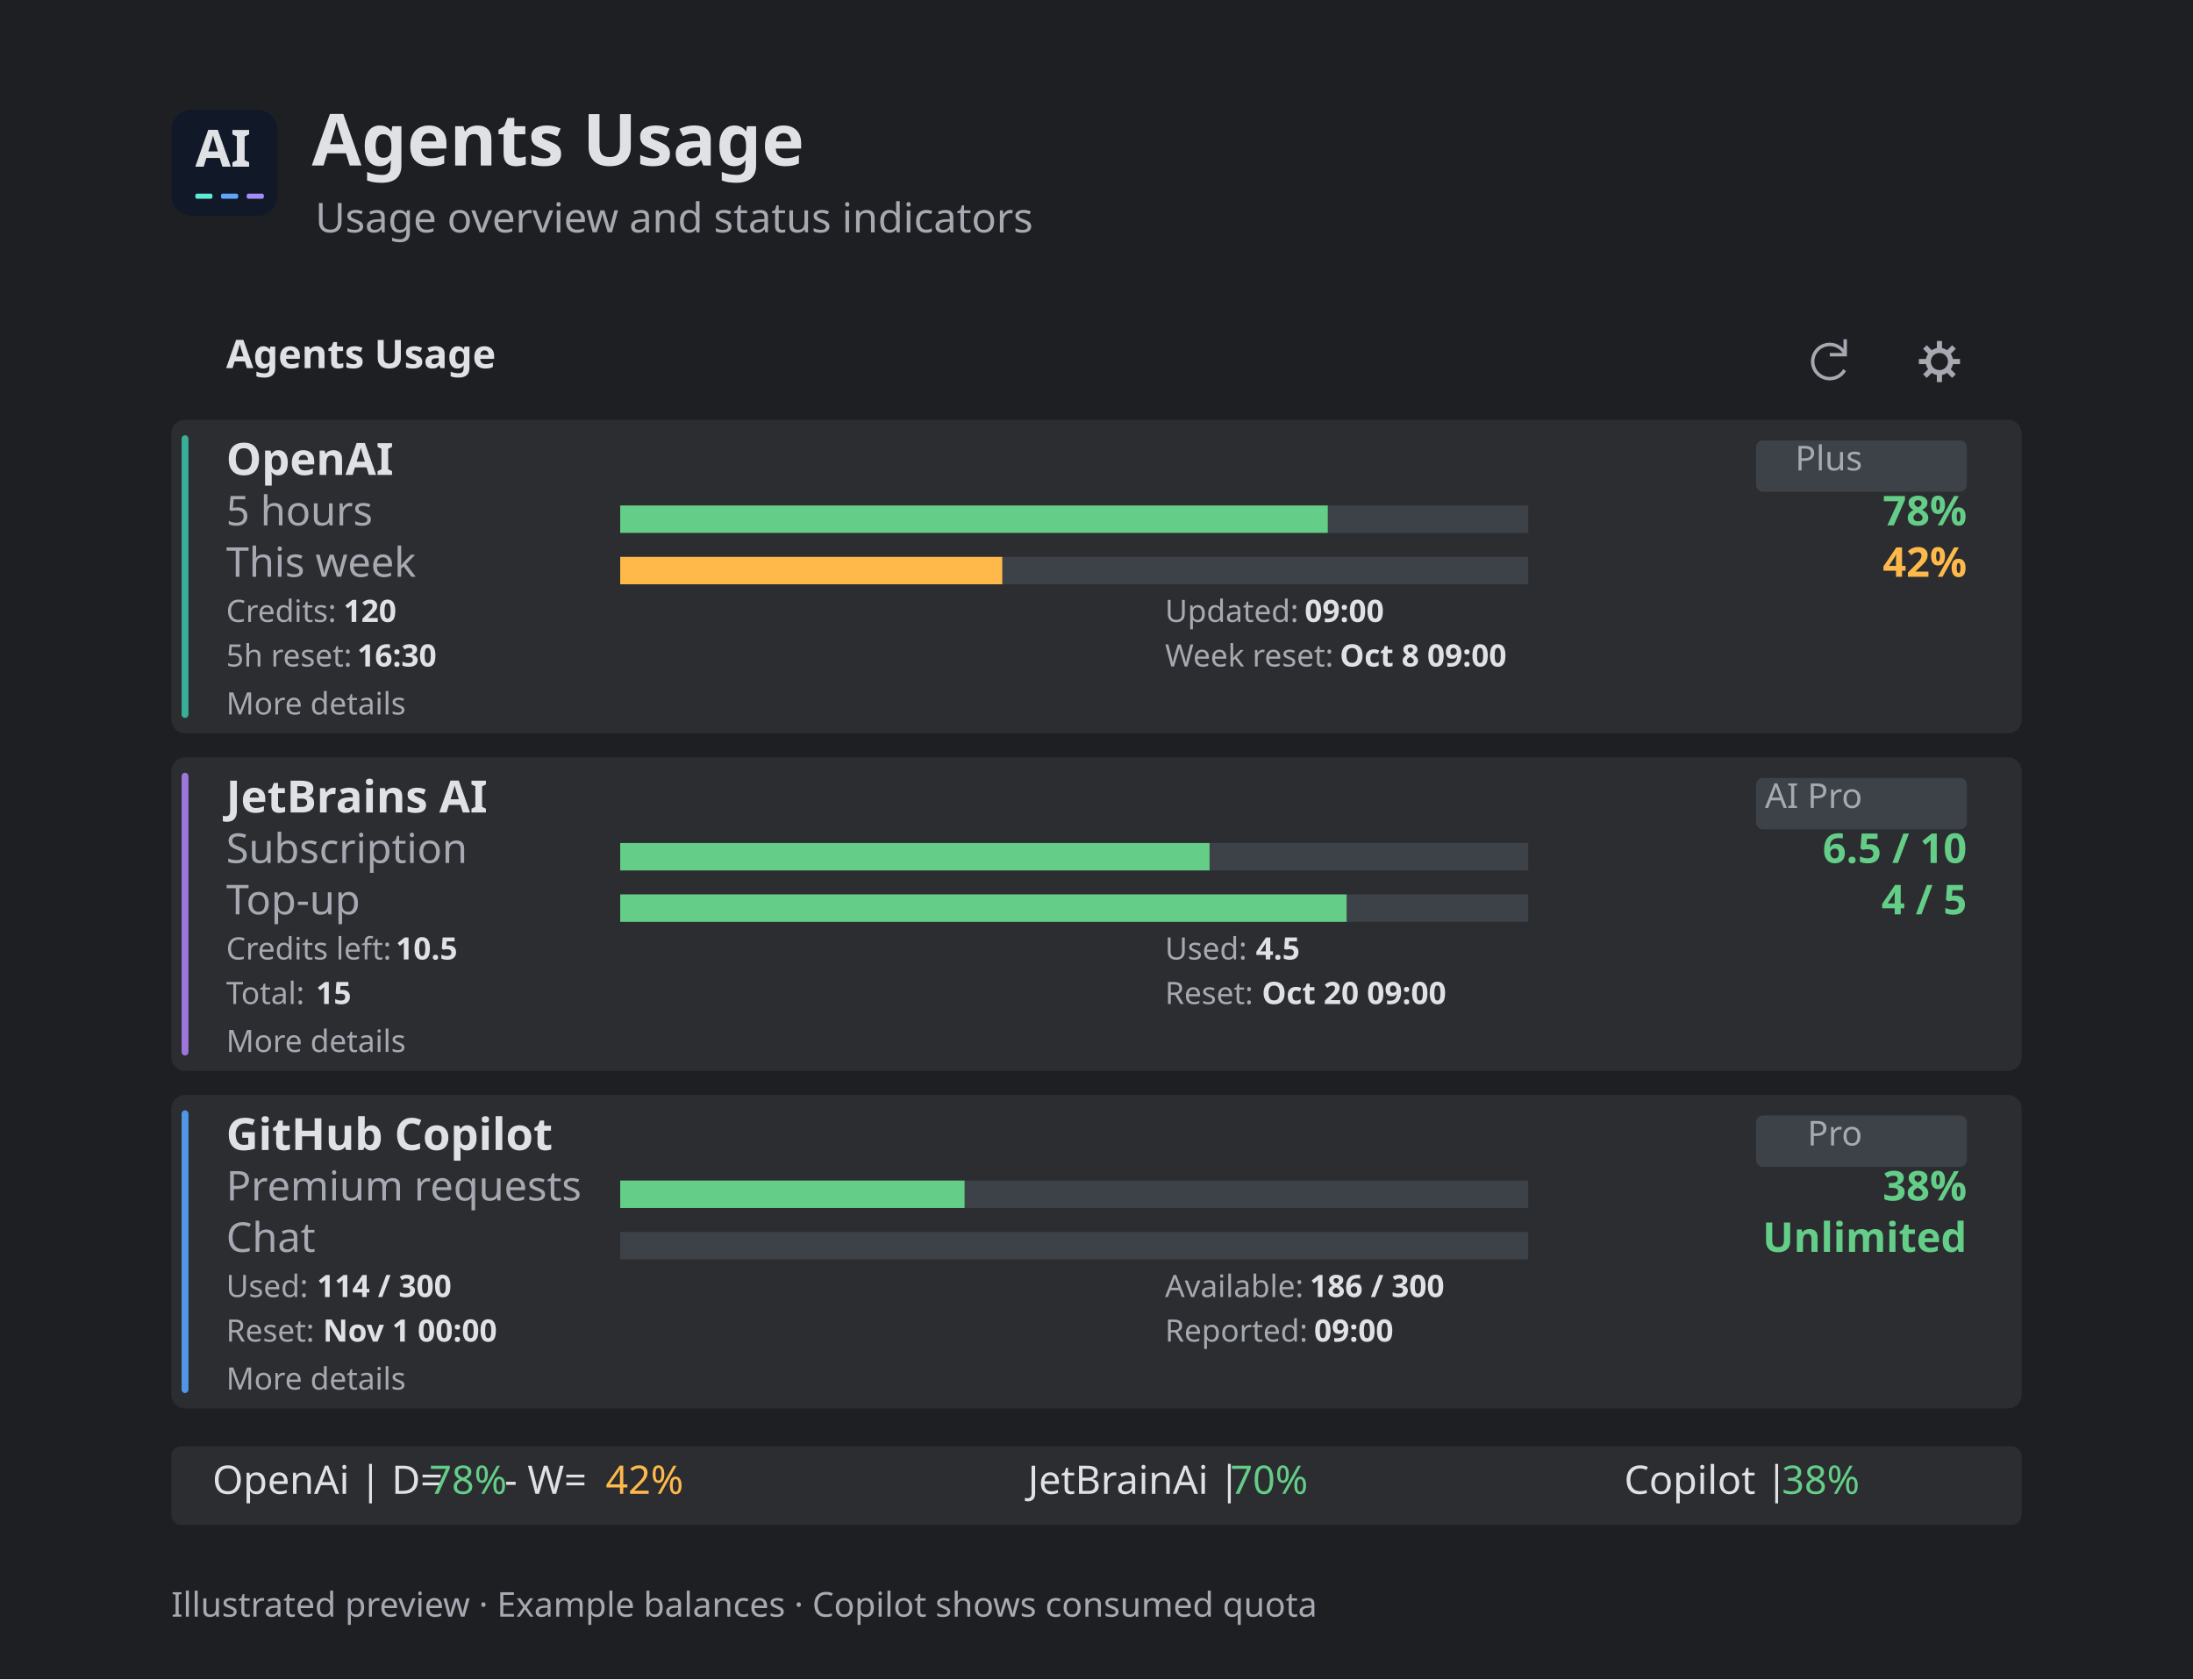
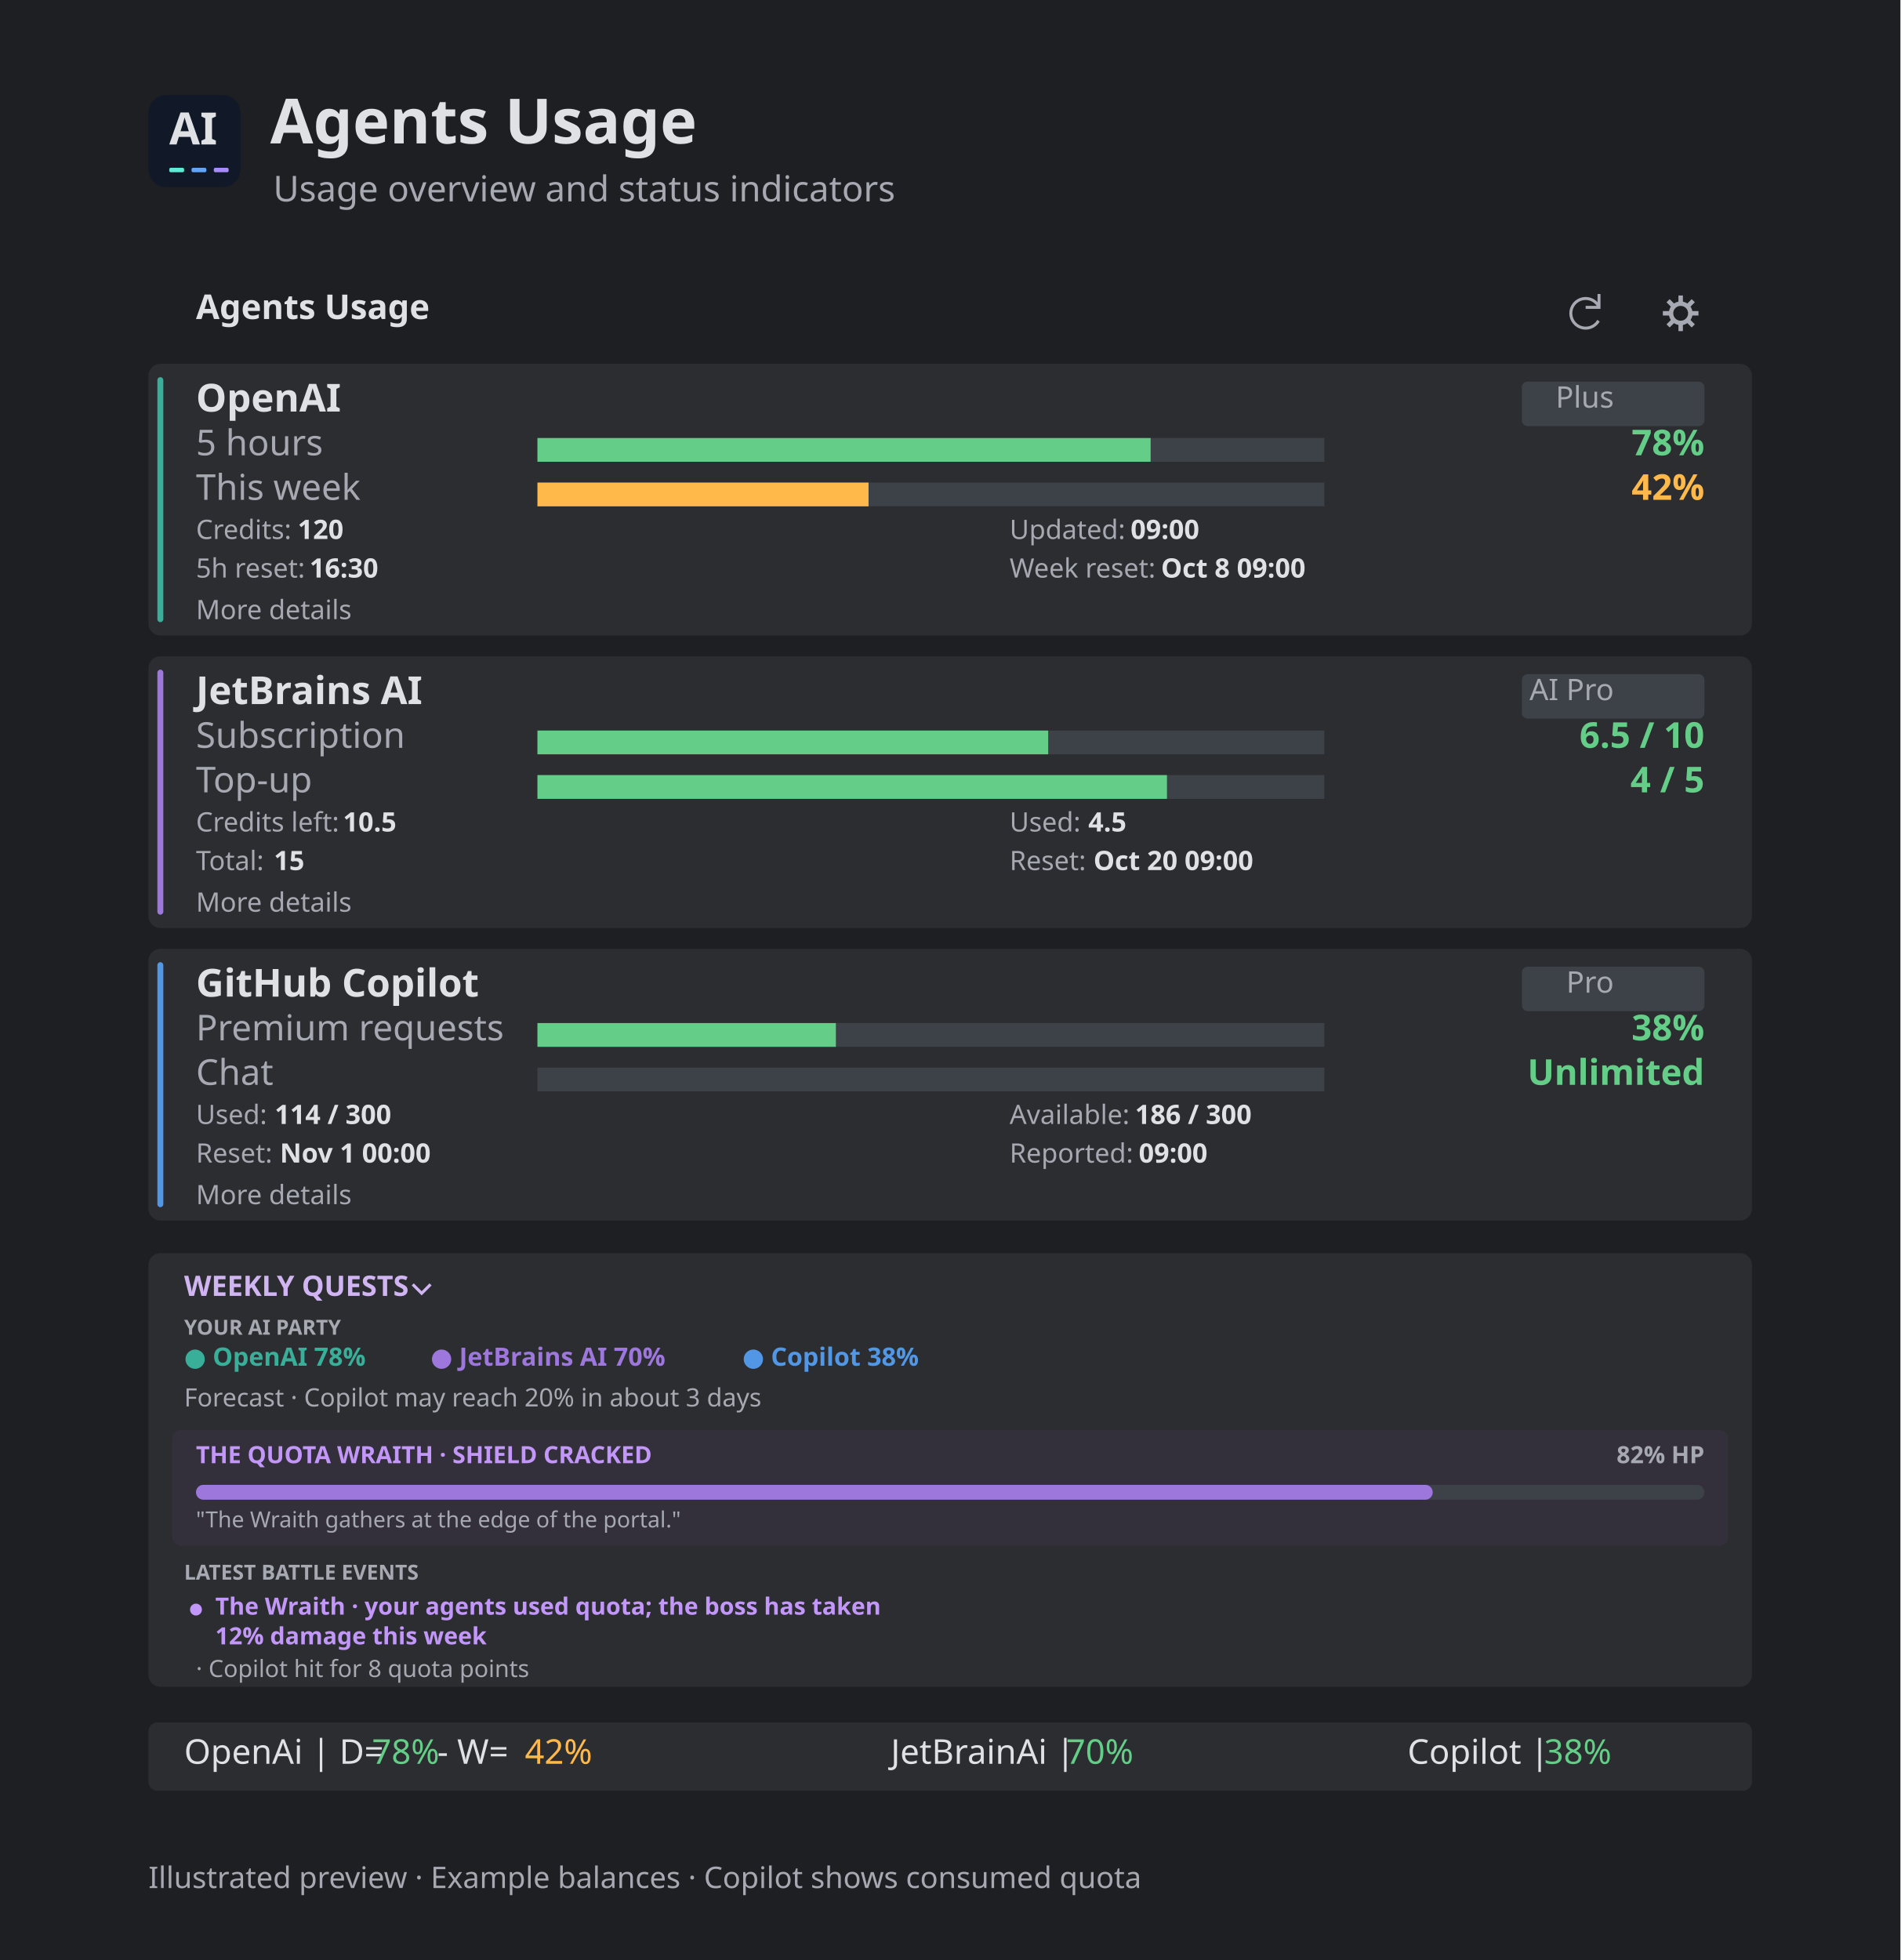
- <svg xmlns="http://www.w3.org/2000/svg" width="1280" height="980" viewBox="0 0 1280 980">
-   <rect x="0" y="0" width="1280" height="980" rx="0" fill="#1E1F22" />
+ <svg xmlns="http://www.w3.org/2000/svg" width="1280" height="1320" viewBox="0 0 1280 1320">
+   <rect x="0" y="0" width="1280" height="1320" rx="0" fill="#1E1F22" />
  <rect x="100" y="64" width="62" height="62" rx="12" fill="#111827" />
  <text x="114" y="74" fill="#DFE1E5" font-family="Segoe UI, sans-serif" font-size="30" font-weight="700" dominant-baseline="text-before-edge" text-anchor="start">AI</text>
  <rect x="114" y="113" width="10" height="3" rx="1" fill="#5EEAD4" />
  <rect x="129" y="113" width="10" height="3" rx="1" fill="#60A5FA" />
  <rect x="144" y="113" width="10" height="3" rx="1" fill="#A78BFA" />
  <text x="182" y="64" fill="#DFE1E5" font-family="Segoe UI, sans-serif" font-size="42" font-weight="700" dominant-baseline="text-before-edge" text-anchor="start">Agents Usage</text>
  <text x="184" y="117" fill="#A6A9B1" font-family="Segoe UI, sans-serif" font-size="24" font-weight="400" dominant-baseline="text-before-edge" text-anchor="start">Usage overview and status indicators</text>
  <text x="132" y="197" fill="#DFE1E5" font-family="Segoe UI, sans-serif" font-size="23" font-weight="700" dominant-baseline="text-before-edge" text-anchor="start">Agents Usage</text>
  <polyline points="1076.66,216.0 1075.66,217.428 1074.428,218.66 1073.0,219.66 1071.42,220.397 1069.736,220.848 1068.0,221.0 1066.264,220.848 1064.58,220.397 1063.0,219.66 1061.572,218.66 1060.34,217.428 1059.34,216.0 1058.603,214.42 1058.152,212.736 1058.0,211.0 1058.152,209.264 1058.603,207.58 1059.34,206.0 1060.34,204.572 1061.572,203.34 1063.0,202.34 1064.58,201.603 1066.264,201.152 1068.0,201.0 1069.736,201.152 1071.42,201.603 1073.0,202.34 1074.428,203.34 1075.66,204.572 1076.66,206.0" fill="none" stroke="#A6A9B1" stroke-width="2" />
  <polyline points="1077,198 1077,207 1068,207" fill="none" stroke="#A6A9B1" stroke-width="2" />
  <circle cx="1132" cy="211" r="8" fill="#A6A9B1" />
  <circle cx="1132" cy="211" r="5" fill="#1E1F22" />
  <polyline points="1139.0,211.0 1144.0,211.0" fill="none" stroke="#A6A9B1" stroke-width="3" />
  <polyline points="1136.95,215.95 1140.485,219.485" fill="none" stroke="#A6A9B1" stroke-width="3" />
  <polyline points="1132.0,218.0 1132.0,223.0" fill="none" stroke="#A6A9B1" stroke-width="3" />
  <polyline points="1127.05,215.95 1123.515,219.485" fill="none" stroke="#A6A9B1" stroke-width="3" />
  <polyline points="1125.0,211.0 1120.0,211.0" fill="none" stroke="#A6A9B1" stroke-width="3" />
  <polyline points="1127.05,206.05 1123.515,202.515" fill="none" stroke="#A6A9B1" stroke-width="3" />
  <polyline points="1132.0,204.0 1132.0,199.0" fill="none" stroke="#A6A9B1" stroke-width="3" />
  <polyline points="1136.95,206.05 1140.485,202.515" fill="none" stroke="#A6A9B1" stroke-width="3" />
  <rect x="100" y="245" width="1080" height="183" rx="8" fill="#2B2D30" />
  <rect x="106" y="254" width="4" height="165" rx="2" fill="#39AE99" />
  <text x="132" y="257" fill="#DFE1E5" font-family="Segoe UI, sans-serif" font-size="26" font-weight="700" dominant-baseline="text-before-edge" text-anchor="start">OpenAI</text>
  <rect x="1025" y="257" width="123" height="30" rx="4" fill="#3D4148" />
  <text x="1087" y="259" fill="#A6A9B1" font-family="Segoe UI, sans-serif" font-size="20" font-weight="400" dominant-baseline="text-before-edge" text-anchor="end">Plus</text>
  <text x="132" y="288" fill="#A6A9B1" font-family="Segoe UI, sans-serif" font-size="24" font-weight="400" dominant-baseline="text-before-edge" text-anchor="start">5 hours</text>
  <rect x="362" y="295" width="530" height="16" rx="0" fill="#3D4148" />
  <rect x="362" y="295" width="413" height="16" rx="0" fill="#64CD87" />
  <text x="1148" y="288" fill="#64CD87" font-family="Segoe UI, sans-serif" font-size="24" font-weight="700" dominant-baseline="text-before-edge" text-anchor="end">78%</text>
  <text x="132" y="318" fill="#A6A9B1" font-family="Segoe UI, sans-serif" font-size="24" font-weight="400" dominant-baseline="text-before-edge" text-anchor="start">This week</text>
  <rect x="362" y="325" width="530" height="16" rx="0" fill="#3D4148" />
  <rect x="362" y="325" width="223" height="16" rx="0" fill="#FFB94B" />
  <text x="1148" y="318" fill="#FFB94B" font-family="Segoe UI, sans-serif" font-size="24" font-weight="700" dominant-baseline="text-before-edge" text-anchor="end">42%</text>
  <text x="132" y="349" fill="#A6A9B1" font-family="Segoe UI, sans-serif" font-size="18" font-weight="400" dominant-baseline="text-before-edge" text-anchor="start">Credits:</text>
  <text x="200.5" y="349" fill="#DFE1E5" font-family="Segoe UI, sans-serif" font-size="18" font-weight="700" dominant-baseline="text-before-edge" text-anchor="start">120</text>
  <text x="680" y="349" fill="#A6A9B1" font-family="Segoe UI, sans-serif" font-size="18" font-weight="400" dominant-baseline="text-before-edge" text-anchor="start">Updated:</text>
  <text x="761.5" y="349" fill="#DFE1E5" font-family="Segoe UI, sans-serif" font-size="18" font-weight="700" dominant-baseline="text-before-edge" text-anchor="start">09:00</text>
  <text x="132" y="375" fill="#A6A9B1" font-family="Segoe UI, sans-serif" font-size="18" font-weight="400" dominant-baseline="text-before-edge" text-anchor="start">5h reset:</text>
  <text x="208.5" y="375" fill="#DFE1E5" font-family="Segoe UI, sans-serif" font-size="18" font-weight="700" dominant-baseline="text-before-edge" text-anchor="start">16:30</text>
  <text x="680" y="375" fill="#A6A9B1" font-family="Segoe UI, sans-serif" font-size="18" font-weight="400" dominant-baseline="text-before-edge" text-anchor="start">Week reset:</text>
  <text x="781.992" y="375" fill="#DFE1E5" font-family="Segoe UI, sans-serif" font-size="18" font-weight="700" dominant-baseline="text-before-edge" text-anchor="start">Oct 8 09:00</text>
  <text x="132" y="403" fill="#A6A9B1" font-family="Segoe UI, sans-serif" font-size="18" font-weight="400" dominant-baseline="text-before-edge" text-anchor="start">More details</text>
  <rect x="100" y="442" width="1080" height="183" rx="8" fill="#2B2D30" />
  <rect x="106" y="451" width="4" height="165" rx="2" fill="#9D77DC" />
  <text x="132" y="454" fill="#DFE1E5" font-family="Segoe UI, sans-serif" font-size="26" font-weight="700" dominant-baseline="text-before-edge" text-anchor="start">JetBrains AI</text>
  <rect x="1025" y="454" width="123" height="30" rx="4" fill="#3D4148" />
  <text x="1087" y="456" fill="#A6A9B1" font-family="Segoe UI, sans-serif" font-size="20" font-weight="400" dominant-baseline="text-before-edge" text-anchor="end">AI Pro</text>
  <text x="132" y="485" fill="#A6A9B1" font-family="Segoe UI, sans-serif" font-size="24" font-weight="400" dominant-baseline="text-before-edge" text-anchor="start">Subscription</text>
  <rect x="362" y="492" width="530" height="16" rx="0" fill="#3D4148" />
  <rect x="362" y="492" width="344" height="16" rx="0" fill="#64CD87" />
  <text x="1148" y="485" fill="#64CD87" font-family="Segoe UI, sans-serif" font-size="24" font-weight="700" dominant-baseline="text-before-edge" text-anchor="end">6.5 / 10</text>
  <text x="132" y="515" fill="#A6A9B1" font-family="Segoe UI, sans-serif" font-size="24" font-weight="400" dominant-baseline="text-before-edge" text-anchor="start">Top-up</text>
  <rect x="362" y="522" width="530" height="16" rx="0" fill="#3D4148" />
  <rect x="362" y="522" width="424" height="16" rx="0" fill="#64CD87" />
  <text x="1148" y="515" fill="#64CD87" font-family="Segoe UI, sans-serif" font-size="24" font-weight="700" dominant-baseline="text-before-edge" text-anchor="end">4 / 5</text>
  <text x="132" y="546" fill="#A6A9B1" font-family="Segoe UI, sans-serif" font-size="18" font-weight="400" dominant-baseline="text-before-edge" text-anchor="start">Credits left:</text>
  <text x="231.008" y="546" fill="#DFE1E5" font-family="Segoe UI, sans-serif" font-size="18" font-weight="700" dominant-baseline="text-before-edge" text-anchor="start">10.5</text>
  <text x="680" y="546" fill="#A6A9B1" font-family="Segoe UI, sans-serif" font-size="18" font-weight="400" dominant-baseline="text-before-edge" text-anchor="start">Used:</text>
  <text x="733.0" y="546" fill="#DFE1E5" font-family="Segoe UI, sans-serif" font-size="18" font-weight="700" dominant-baseline="text-before-edge" text-anchor="start">4.5</text>
  <text x="132" y="572" fill="#A6A9B1" font-family="Segoe UI, sans-serif" font-size="18" font-weight="400" dominant-baseline="text-before-edge" text-anchor="start">Total:</text>
  <text x="184.469" y="572" fill="#DFE1E5" font-family="Segoe UI, sans-serif" font-size="18" font-weight="700" dominant-baseline="text-before-edge" text-anchor="start">15</text>
  <text x="680" y="572" fill="#A6A9B1" font-family="Segoe UI, sans-serif" font-size="18" font-weight="400" dominant-baseline="text-before-edge" text-anchor="start">Reset:</text>
  <text x="736.492" y="572" fill="#DFE1E5" font-family="Segoe UI, sans-serif" font-size="18" font-weight="700" dominant-baseline="text-before-edge" text-anchor="start">Oct 20 09:00</text>
  <text x="132" y="600" fill="#A6A9B1" font-family="Segoe UI, sans-serif" font-size="18" font-weight="400" dominant-baseline="text-before-edge" text-anchor="start">More details</text>
  <rect x="100" y="639" width="1080" height="183" rx="8" fill="#2B2D30" />
  <rect x="106" y="648" width="4" height="165" rx="2" fill="#5297E6" />
  <text x="132" y="651" fill="#DFE1E5" font-family="Segoe UI, sans-serif" font-size="26" font-weight="700" dominant-baseline="text-before-edge" text-anchor="start">GitHub Copilot</text>
  <rect x="1025" y="651" width="123" height="30" rx="4" fill="#3D4148" />
  <text x="1087" y="653" fill="#A6A9B1" font-family="Segoe UI, sans-serif" font-size="20" font-weight="400" dominant-baseline="text-before-edge" text-anchor="end">Pro</text>
  <text x="132" y="682" fill="#A6A9B1" font-family="Segoe UI, sans-serif" font-size="24" font-weight="400" dominant-baseline="text-before-edge" text-anchor="start">Premium requests</text>
  <rect x="362" y="689" width="530" height="16" rx="0" fill="#3D4148" />
  <rect x="362" y="689" width="201" height="16" rx="0" fill="#64CD87" />
  <text x="1148" y="682" fill="#64CD87" font-family="Segoe UI, sans-serif" font-size="24" font-weight="700" dominant-baseline="text-before-edge" text-anchor="end">38%</text>
  <text x="132" y="712" fill="#A6A9B1" font-family="Segoe UI, sans-serif" font-size="24" font-weight="400" dominant-baseline="text-before-edge" text-anchor="start">Chat</text>
  <rect x="362" y="719" width="530" height="16" rx="0" fill="#3D4148" />
  <text x="1148" y="712" fill="#64CD87" font-family="Segoe UI, sans-serif" font-size="24" font-weight="700" dominant-baseline="text-before-edge" text-anchor="end">Unlimited</text>
  <text x="132" y="743" fill="#A6A9B1" font-family="Segoe UI, sans-serif" font-size="18" font-weight="400" dominant-baseline="text-before-edge" text-anchor="start">Used:</text>
  <text x="185.0" y="743" fill="#DFE1E5" font-family="Segoe UI, sans-serif" font-size="18" font-weight="700" dominant-baseline="text-before-edge" text-anchor="start">114 / 300</text>
  <text x="680" y="743" fill="#A6A9B1" font-family="Segoe UI, sans-serif" font-size="18" font-weight="400" dominant-baseline="text-before-edge" text-anchor="start">Available:</text>
  <text x="764.484" y="743" fill="#DFE1E5" font-family="Segoe UI, sans-serif" font-size="18" font-weight="700" dominant-baseline="text-before-edge" text-anchor="start">186 / 300</text>
  <text x="132" y="769" fill="#A6A9B1" font-family="Segoe UI, sans-serif" font-size="18" font-weight="400" dominant-baseline="text-before-edge" text-anchor="start">Reset:</text>
  <text x="188.492" y="769" fill="#DFE1E5" font-family="Segoe UI, sans-serif" font-size="18" font-weight="700" dominant-baseline="text-before-edge" text-anchor="start">Nov 1 00:00</text>
  <text x="680" y="769" fill="#A6A9B1" font-family="Segoe UI, sans-serif" font-size="18" font-weight="400" dominant-baseline="text-before-edge" text-anchor="start">Reported:</text>
  <text x="767.0" y="769" fill="#DFE1E5" font-family="Segoe UI, sans-serif" font-size="18" font-weight="700" dominant-baseline="text-before-edge" text-anchor="start">09:00</text>
  <text x="132" y="797" fill="#A6A9B1" font-family="Segoe UI, sans-serif" font-size="18" font-weight="400" dominant-baseline="text-before-edge" text-anchor="start">More details</text>
-   <rect x="100" y="844" width="1080" height="46" rx="6" fill="#2B2D30" />
-   <text x="124" y="854" fill="#DFE1E5" font-family="Segoe UI, sans-serif" font-size="23" font-weight="400" dominant-baseline="text-before-edge" text-anchor="start">OpenAi | D=</text>
-   <text x="250.5" y="854" fill="#64CD87" font-family="Segoe UI, sans-serif" font-size="23" font-weight="400" dominant-baseline="text-before-edge" text-anchor="start">78%</text>
-   <text x="294.5" y="854" fill="#DFE1E5" font-family="Segoe UI, sans-serif" font-size="23" font-weight="400" dominant-baseline="text-before-edge" text-anchor="start"> - W=</text>
-   <text x="353.5" y="854" fill="#FFB94B" font-family="Segoe UI, sans-serif" font-size="23" font-weight="400" dominant-baseline="text-before-edge" text-anchor="start">42%</text>
-   <text x="600" y="854" fill="#DFE1E5" font-family="Segoe UI, sans-serif" font-size="23" font-weight="400" dominant-baseline="text-before-edge" text-anchor="start">JetBrainAi | </text>
-   <text x="718.0" y="854" fill="#64CD87" font-family="Segoe UI, sans-serif" font-size="23" font-weight="400" dominant-baseline="text-before-edge" text-anchor="start">70%</text>
-   <text x="948" y="854" fill="#DFE1E5" font-family="Segoe UI, sans-serif" font-size="23" font-weight="400" dominant-baseline="text-before-edge" text-anchor="start">Copilot | </text>
-   <text x="1040.0" y="854" fill="#64CD87" font-family="Segoe UI, sans-serif" font-size="23" font-weight="400" dominant-baseline="text-before-edge" text-anchor="start">38%</text>
-   <text x="100" y="928" fill="#A6A9B1" font-family="Segoe UI, sans-serif" font-size="20" font-weight="400" dominant-baseline="text-before-edge" text-anchor="start">Illustrated preview · Example balances · Copilot shows consumed quota</text>
+   <rect x="100" y="844" width="1080" height="292" rx="8" fill="#2B2D30" />
+   <text x="124" y="858" fill="#D1B5F2" font-family="Segoe UI, sans-serif" font-size="19" font-weight="700" dominant-baseline="text-before-edge" text-anchor="start">WEEKLY QUESTS</text>
+   <polyline points="278,865 284,871 290,865" fill="none" stroke="#D1B5F2" stroke-width="2" />
+   <text x="124" y="888" fill="#A6A9B1" font-family="Segoe UI, sans-serif" font-size="14" font-weight="700" dominant-baseline="text-before-edge" text-anchor="start">YOUR AI PARTY</text>
+   <text x="124" y="908" fill="#39AE99" font-family="Segoe UI, sans-serif" font-size="17" font-weight="700" dominant-baseline="text-before-edge" text-anchor="start">● OpenAI  78%</text>
+   <text x="290" y="908" fill="#9D77DC" font-family="Segoe UI, sans-serif" font-size="17" font-weight="700" dominant-baseline="text-before-edge" text-anchor="start">● JetBrains AI  70%</text>
+   <text x="500" y="908" fill="#5297E6" font-family="Segoe UI, sans-serif" font-size="17" font-weight="700" dominant-baseline="text-before-edge" text-anchor="start">● Copilot  38%</text>
+   <text x="124" y="934" fill="#A6A9B1" font-family="Segoe UI, sans-serif" font-size="17" font-weight="400" dominant-baseline="text-before-edge" text-anchor="start">Forecast  ·  Copilot may reach 20% in about 3 days</text>
+   <rect x="116" y="963" width="1048" height="78" rx="6" fill="#34303B" />
+   <text x="132" y="973" fill="#C397FA" font-family="Segoe UI, sans-serif" font-size="16" font-weight="700" dominant-baseline="text-before-edge" text-anchor="start">THE QUOTA WRAITH  ·  SHIELD CRACKED</text>
+   <text x="1148" y="973" fill="#A6A9B1" font-family="Segoe UI, sans-serif" font-size="16" font-weight="700" dominant-baseline="text-before-edge" text-anchor="end">82% HP</text>
+   <rect x="132" y="1000" width="1016" height="10" rx="5" fill="#3D4148" />
+   <rect x="132" y="1000" width="833" height="10" rx="5" fill="#9D77DC" />
+   <text x="132" y="1017" fill="#A6A9B1" font-family="Segoe UI, sans-serif" font-size="15" font-weight="400" dominant-baseline="text-before-edge" text-anchor="start">"The Wraith gathers at the edge of the portal."</text>
+   <text x="124" y="1053" fill="#A6A9B1" font-family="Segoe UI, sans-serif" font-size="14" font-weight="700" dominant-baseline="text-before-edge" text-anchor="start">LATEST BATTLE EVENTS</text>
+   <circle cx="132" cy="1084" r="4" fill="#C397FA" />
+   <text x="145" y="1075" fill="#C397FA" font-family="Segoe UI, sans-serif" font-size="16" font-weight="700" dominant-baseline="text-before-edge" text-anchor="start">The Wraith · your agents used quota; the boss has taken</text>
+   <text x="145" y="1095" fill="#C397FA" font-family="Segoe UI, sans-serif" font-size="16" font-weight="700" dominant-baseline="text-before-edge" text-anchor="start">12% damage this week</text>
+   <text x="132" y="1117" fill="#A6A9B1" font-family="Segoe UI, sans-serif" font-size="16" font-weight="400" dominant-baseline="text-before-edge" text-anchor="start">·  Copilot hit for 8 quota points</text>
+   <rect x="100" y="1160" width="1080" height="46" rx="6" fill="#2B2D30" />
+   <text x="124" y="1170" fill="#DFE1E5" font-family="Segoe UI, sans-serif" font-size="23" font-weight="400" dominant-baseline="text-before-edge" text-anchor="start">OpenAi | D=</text>
+   <text x="250.5" y="1170" fill="#64CD87" font-family="Segoe UI, sans-serif" font-size="23" font-weight="400" dominant-baseline="text-before-edge" text-anchor="start">78%</text>
+   <text x="294.5" y="1170" fill="#DFE1E5" font-family="Segoe UI, sans-serif" font-size="23" font-weight="400" dominant-baseline="text-before-edge" text-anchor="start"> - W=</text>
+   <text x="353.5" y="1170" fill="#FFB94B" font-family="Segoe UI, sans-serif" font-size="23" font-weight="400" dominant-baseline="text-before-edge" text-anchor="start">42%</text>
+   <text x="600" y="1170" fill="#DFE1E5" font-family="Segoe UI, sans-serif" font-size="23" font-weight="400" dominant-baseline="text-before-edge" text-anchor="start">JetBrainAi | </text>
+   <text x="718.0" y="1170" fill="#64CD87" font-family="Segoe UI, sans-serif" font-size="23" font-weight="400" dominant-baseline="text-before-edge" text-anchor="start">70%</text>
+   <text x="948" y="1170" fill="#DFE1E5" font-family="Segoe UI, sans-serif" font-size="23" font-weight="400" dominant-baseline="text-before-edge" text-anchor="start">Copilot | </text>
+   <text x="1040.0" y="1170" fill="#64CD87" font-family="Segoe UI, sans-serif" font-size="23" font-weight="400" dominant-baseline="text-before-edge" text-anchor="start">38%</text>
+   <text x="100" y="1256" fill="#A6A9B1" font-family="Segoe UI, sans-serif" font-size="20" font-weight="400" dominant-baseline="text-before-edge" text-anchor="start">Illustrated preview · Example balances · Copilot shows consumed quota</text>
</svg>
